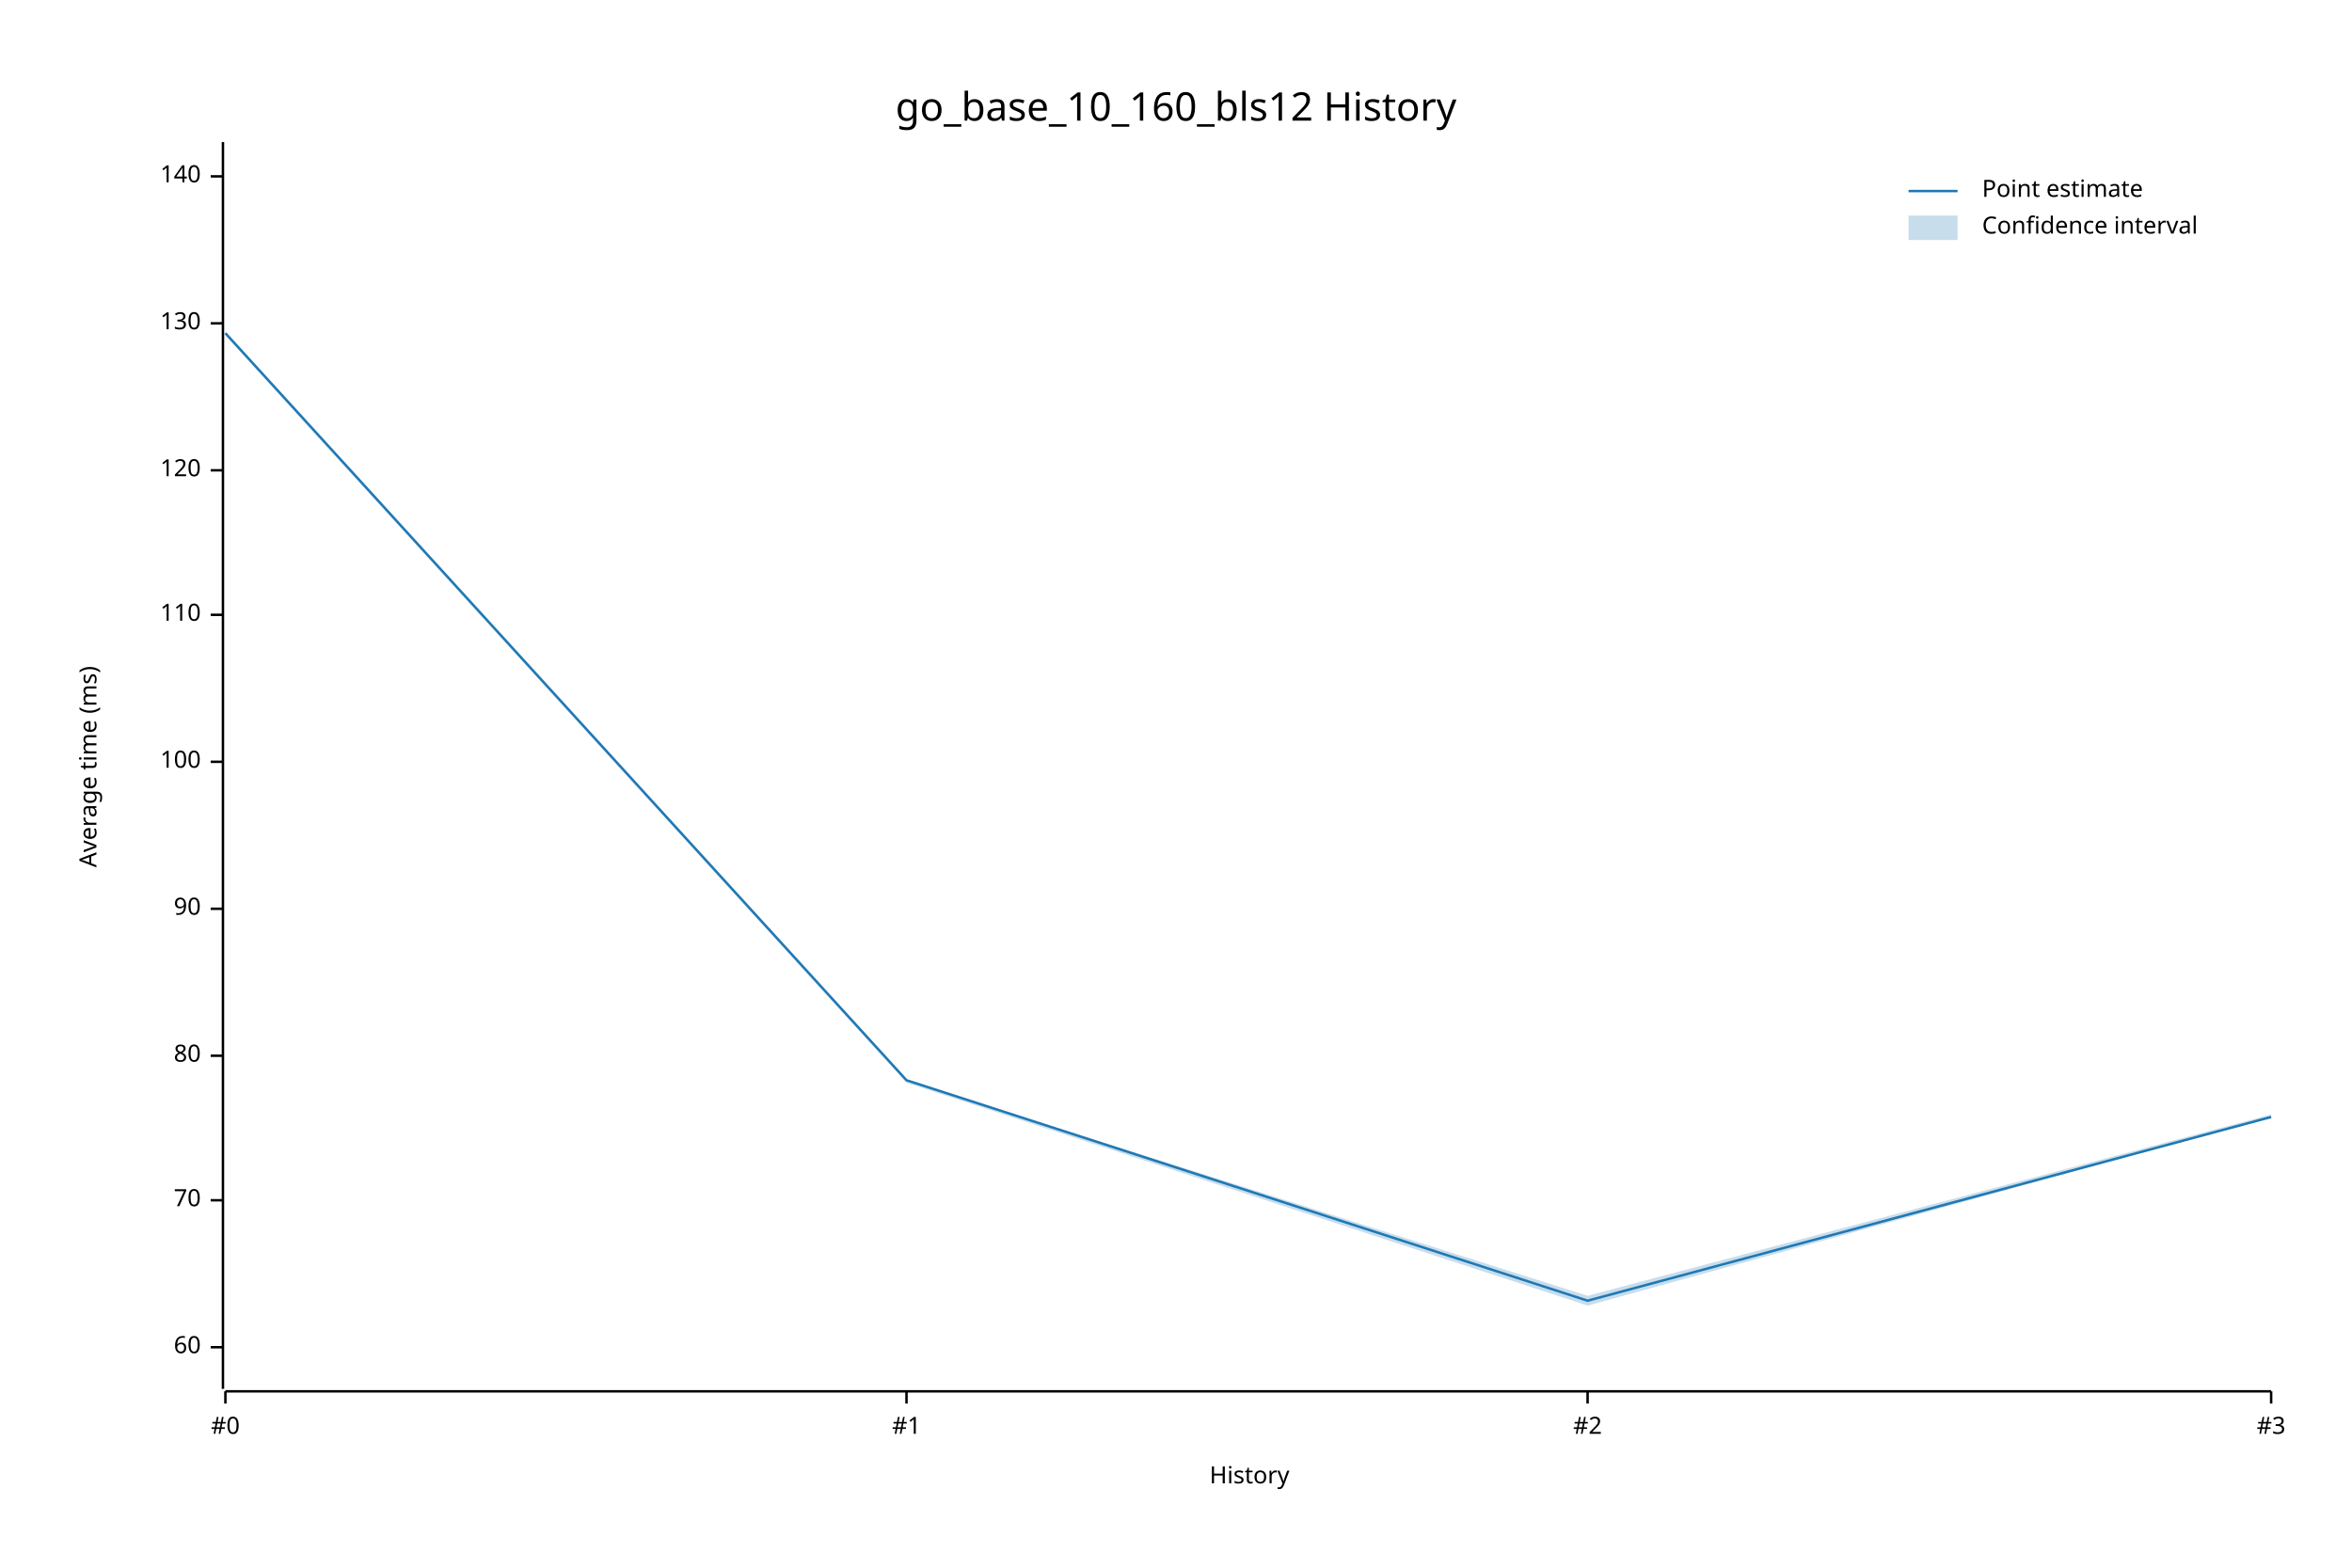
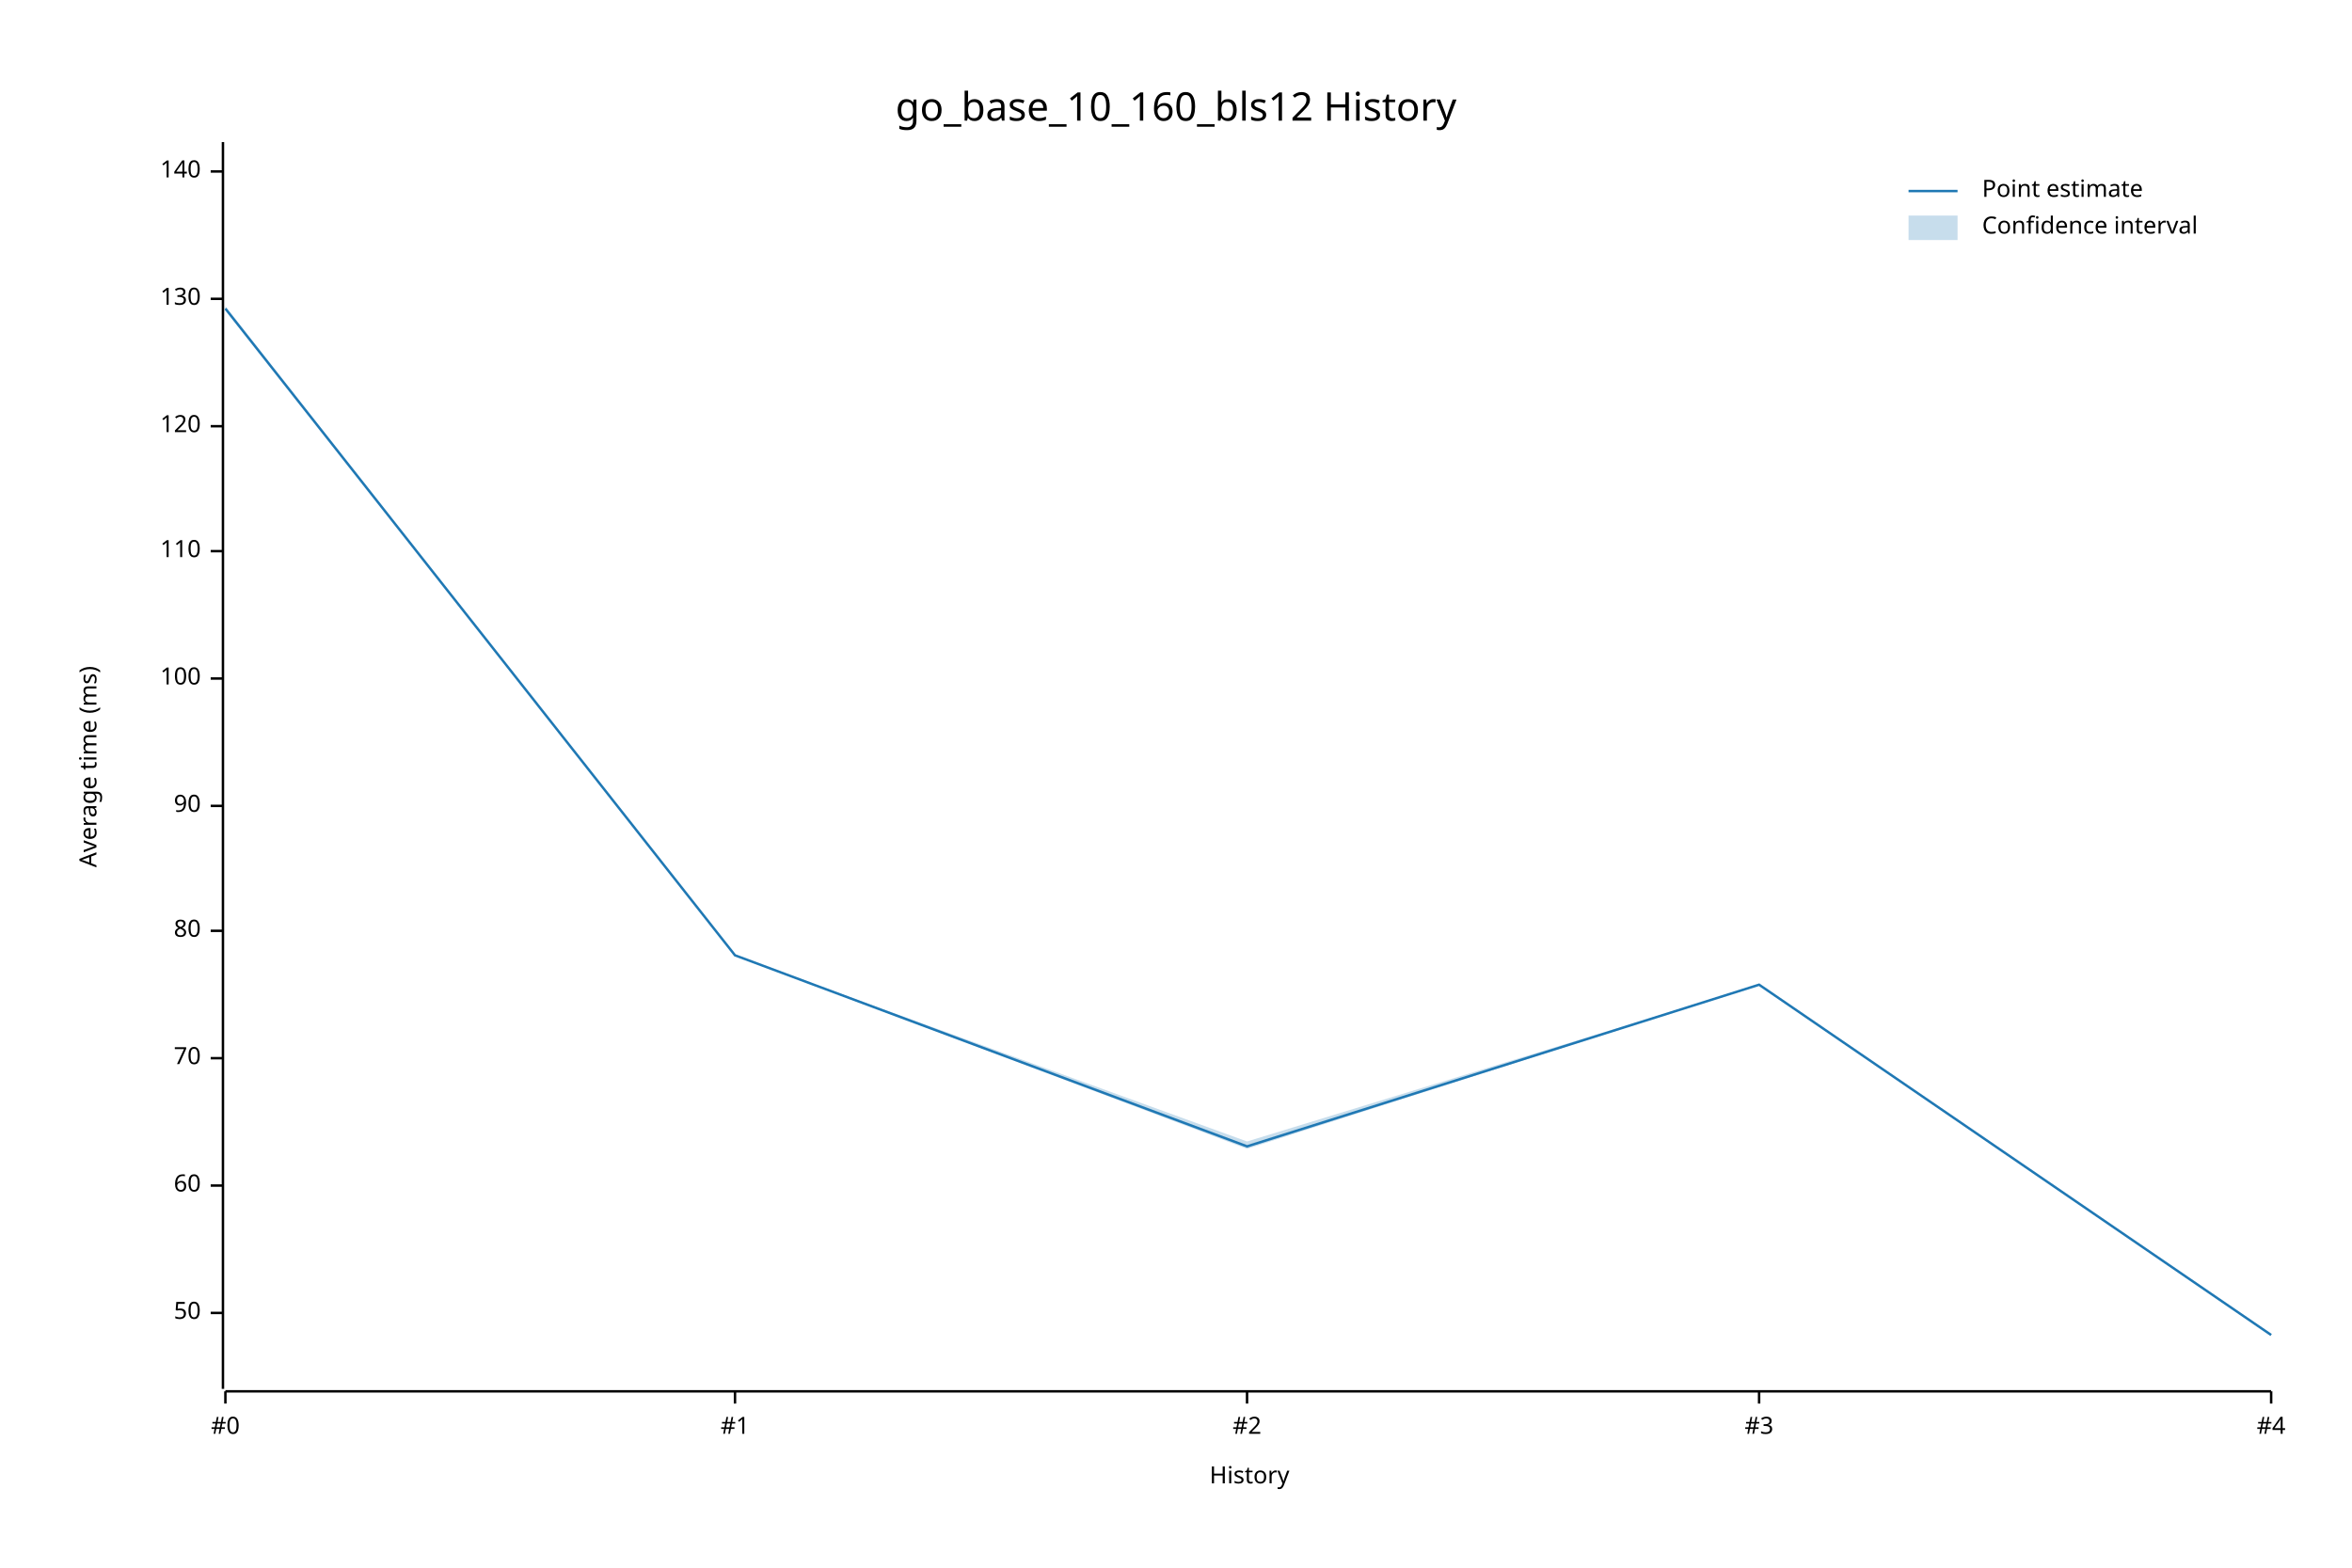
<svg xmlns="http://www.w3.org/2000/svg" width="960" height="640" viewBox="0 0 960 640">
  <text x="480" y="37" dy="0.76em" text-anchor="middle" font-family="sans-serif" font-size="16.129" opacity="1" fill="#000000">
go_base_10_160_bls12 History
</text>
  <text x="32" y="313" dy="0.76em" text-anchor="middle" font-family="sans-serif" font-size="9.677" opacity="1" fill="#000000" transform="rotate(270, 32, 313)">
Average time (ms)
</text>
  <text x="510" y="608" dy="-0.5ex" text-anchor="middle" font-family="sans-serif" font-size="9.677" opacity="1" fill="#000000">
History
</text>
  <polyline fill="none" opacity="1" stroke="#000000" stroke-width="1" points="91,58 91,567 " />
-   <text x="82" y="550" dy="0.5ex" text-anchor="end" font-family="sans-serif" font-size="9.677" opacity="1" fill="#000000">
+   <text x="82" y="536" dy="0.5ex" text-anchor="end" font-family="sans-serif" font-size="9.677" opacity="1" fill="#000000">
+ 50
+ </text>
+   <polyline fill="none" opacity="1" stroke="#000000" stroke-width="1" points="86,536 91,536 " />
+   <text x="82" y="484" dy="0.5ex" text-anchor="end" font-family="sans-serif" font-size="9.677" opacity="1" fill="#000000">
60
</text>
-   <polyline fill="none" opacity="1" stroke="#000000" stroke-width="1" points="86,550 91,550 " />
-   <text x="82" y="490" dy="0.5ex" text-anchor="end" font-family="sans-serif" font-size="9.677" opacity="1" fill="#000000">
+   <polyline fill="none" opacity="1" stroke="#000000" stroke-width="1" points="86,484 91,484 " />
+   <text x="82" y="432" dy="0.5ex" text-anchor="end" font-family="sans-serif" font-size="9.677" opacity="1" fill="#000000">
70
</text>
-   <polyline fill="none" opacity="1" stroke="#000000" stroke-width="1" points="86,490 91,490 " />
-   <text x="82" y="431" dy="0.5ex" text-anchor="end" font-family="sans-serif" font-size="9.677" opacity="1" fill="#000000">
+   <polyline fill="none" opacity="1" stroke="#000000" stroke-width="1" points="86,432 91,432 " />
+   <text x="82" y="380" dy="0.5ex" text-anchor="end" font-family="sans-serif" font-size="9.677" opacity="1" fill="#000000">
80
</text>
-   <polyline fill="none" opacity="1" stroke="#000000" stroke-width="1" points="86,431 91,431 " />
-   <text x="82" y="371" dy="0.5ex" text-anchor="end" font-family="sans-serif" font-size="9.677" opacity="1" fill="#000000">
+   <polyline fill="none" opacity="1" stroke="#000000" stroke-width="1" points="86,380 91,380 " />
+   <text x="82" y="329" dy="0.5ex" text-anchor="end" font-family="sans-serif" font-size="9.677" opacity="1" fill="#000000">
90
</text>
-   <polyline fill="none" opacity="1" stroke="#000000" stroke-width="1" points="86,371 91,371 " />
-   <text x="82" y="311" dy="0.5ex" text-anchor="end" font-family="sans-serif" font-size="9.677" opacity="1" fill="#000000">
+   <polyline fill="none" opacity="1" stroke="#000000" stroke-width="1" points="86,329 91,329 " />
+   <text x="82" y="277" dy="0.5ex" text-anchor="end" font-family="sans-serif" font-size="9.677" opacity="1" fill="#000000">
100
</text>
-   <polyline fill="none" opacity="1" stroke="#000000" stroke-width="1" points="86,311 91,311 " />
-   <text x="82" y="251" dy="0.5ex" text-anchor="end" font-family="sans-serif" font-size="9.677" opacity="1" fill="#000000">
+   <polyline fill="none" opacity="1" stroke="#000000" stroke-width="1" points="86,277 91,277 " />
+   <text x="82" y="225" dy="0.5ex" text-anchor="end" font-family="sans-serif" font-size="9.677" opacity="1" fill="#000000">
110
</text>
-   <polyline fill="none" opacity="1" stroke="#000000" stroke-width="1" points="86,251 91,251 " />
-   <text x="82" y="192" dy="0.5ex" text-anchor="end" font-family="sans-serif" font-size="9.677" opacity="1" fill="#000000">
+   <polyline fill="none" opacity="1" stroke="#000000" stroke-width="1" points="86,225 91,225 " />
+   <text x="82" y="174" dy="0.5ex" text-anchor="end" font-family="sans-serif" font-size="9.677" opacity="1" fill="#000000">
120
</text>
-   <polyline fill="none" opacity="1" stroke="#000000" stroke-width="1" points="86,192 91,192 " />
-   <text x="82" y="132" dy="0.5ex" text-anchor="end" font-family="sans-serif" font-size="9.677" opacity="1" fill="#000000">
+   <polyline fill="none" opacity="1" stroke="#000000" stroke-width="1" points="86,174 91,174 " />
+   <text x="82" y="122" dy="0.5ex" text-anchor="end" font-family="sans-serif" font-size="9.677" opacity="1" fill="#000000">
130
</text>
-   <polyline fill="none" opacity="1" stroke="#000000" stroke-width="1" points="86,132 91,132 " />
-   <text x="82" y="72" dy="0.5ex" text-anchor="end" font-family="sans-serif" font-size="9.677" opacity="1" fill="#000000">
+   <polyline fill="none" opacity="1" stroke="#000000" stroke-width="1" points="86,122 91,122 " />
+   <text x="82" y="70" dy="0.5ex" text-anchor="end" font-family="sans-serif" font-size="9.677" opacity="1" fill="#000000">
140
</text>
-   <polyline fill="none" opacity="1" stroke="#000000" stroke-width="1" points="86,72 91,72 " />
+   <polyline fill="none" opacity="1" stroke="#000000" stroke-width="1" points="86,70 91,70 " />
  <polyline fill="none" opacity="1" stroke="#000000" stroke-width="1" points="92,568 927,568 " />
  <text x="92" y="578" dy="0.76em" text-anchor="middle" font-family="sans-serif" font-size="9.677" opacity="1" fill="#000000">
#0
</text>
  <polyline fill="none" opacity="1" stroke="#000000" stroke-width="1" points="92,568 92,573 " />
-   <text x="370" y="578" dy="0.76em" text-anchor="middle" font-family="sans-serif" font-size="9.677" opacity="1" fill="#000000">
+   <text x="300" y="578" dy="0.76em" text-anchor="middle" font-family="sans-serif" font-size="9.677" opacity="1" fill="#000000">
#1
</text>
-   <polyline fill="none" opacity="1" stroke="#000000" stroke-width="1" points="370,568 370,573 " />
-   <text x="648" y="578" dy="0.76em" text-anchor="middle" font-family="sans-serif" font-size="9.677" opacity="1" fill="#000000">
+   <polyline fill="none" opacity="1" stroke="#000000" stroke-width="1" points="300,568 300,573 " />
+   <text x="509" y="578" dy="0.76em" text-anchor="middle" font-family="sans-serif" font-size="9.677" opacity="1" fill="#000000">
#2
</text>
-   <polyline fill="none" opacity="1" stroke="#000000" stroke-width="1" points="648,568 648,573 " />
-   <text x="927" y="578" dy="0.76em" text-anchor="middle" font-family="sans-serif" font-size="9.677" opacity="1" fill="#000000">
+   <polyline fill="none" opacity="1" stroke="#000000" stroke-width="1" points="509,568 509,573 " />
+   <text x="718" y="578" dy="0.76em" text-anchor="middle" font-family="sans-serif" font-size="9.677" opacity="1" fill="#000000">
#3
</text>
+   <polyline fill="none" opacity="1" stroke="#000000" stroke-width="1" points="718,568 718,573 " />
+   <text x="927" y="578" dy="0.76em" text-anchor="middle" font-family="sans-serif" font-size="9.677" opacity="1" fill="#000000">
+ #4
+ </text>
  <polyline fill="none" opacity="1" stroke="#000000" stroke-width="1" points="927,568 927,573 " />
-   <polyline fill="none" opacity="1" stroke="#1F78B4" stroke-width="1" points="92,136 370,441 648,531 927,456 " />
-   <polygon opacity="0.25" fill="#1F78B4" points="92,136 370,441 648,529 927,455 927,456 648,533 370,442 92,137 " />
+   <polyline fill="none" opacity="1" stroke="#1F78B4" stroke-width="1" points="92,126 300,390 509,468 718,402 927,545 " />
+   <polygon opacity="0.25" fill="#1F78B4" points="92,125 300,390 509,466 718,402 927,545 927,545 718,402 509,469 300,390 92,126 " />
  <text x="809" y="73" dy="0.76em" text-anchor="start" font-family="sans-serif" font-size="9.677" opacity="1" fill="#000000">
Point estimate
</text>
  <text x="809" y="88" dy="0.76em" text-anchor="start" font-family="sans-serif" font-size="9.677" opacity="1" fill="#000000">
Confidence interval
</text>
  <polyline fill="none" opacity="1" stroke="#1F78B4" stroke-width="1" points="779,78 799,78 " />
  <rect x="779" y="88" width="20" height="10" opacity="0.25" fill="#1F78B4" stroke="none" />
</svg>
